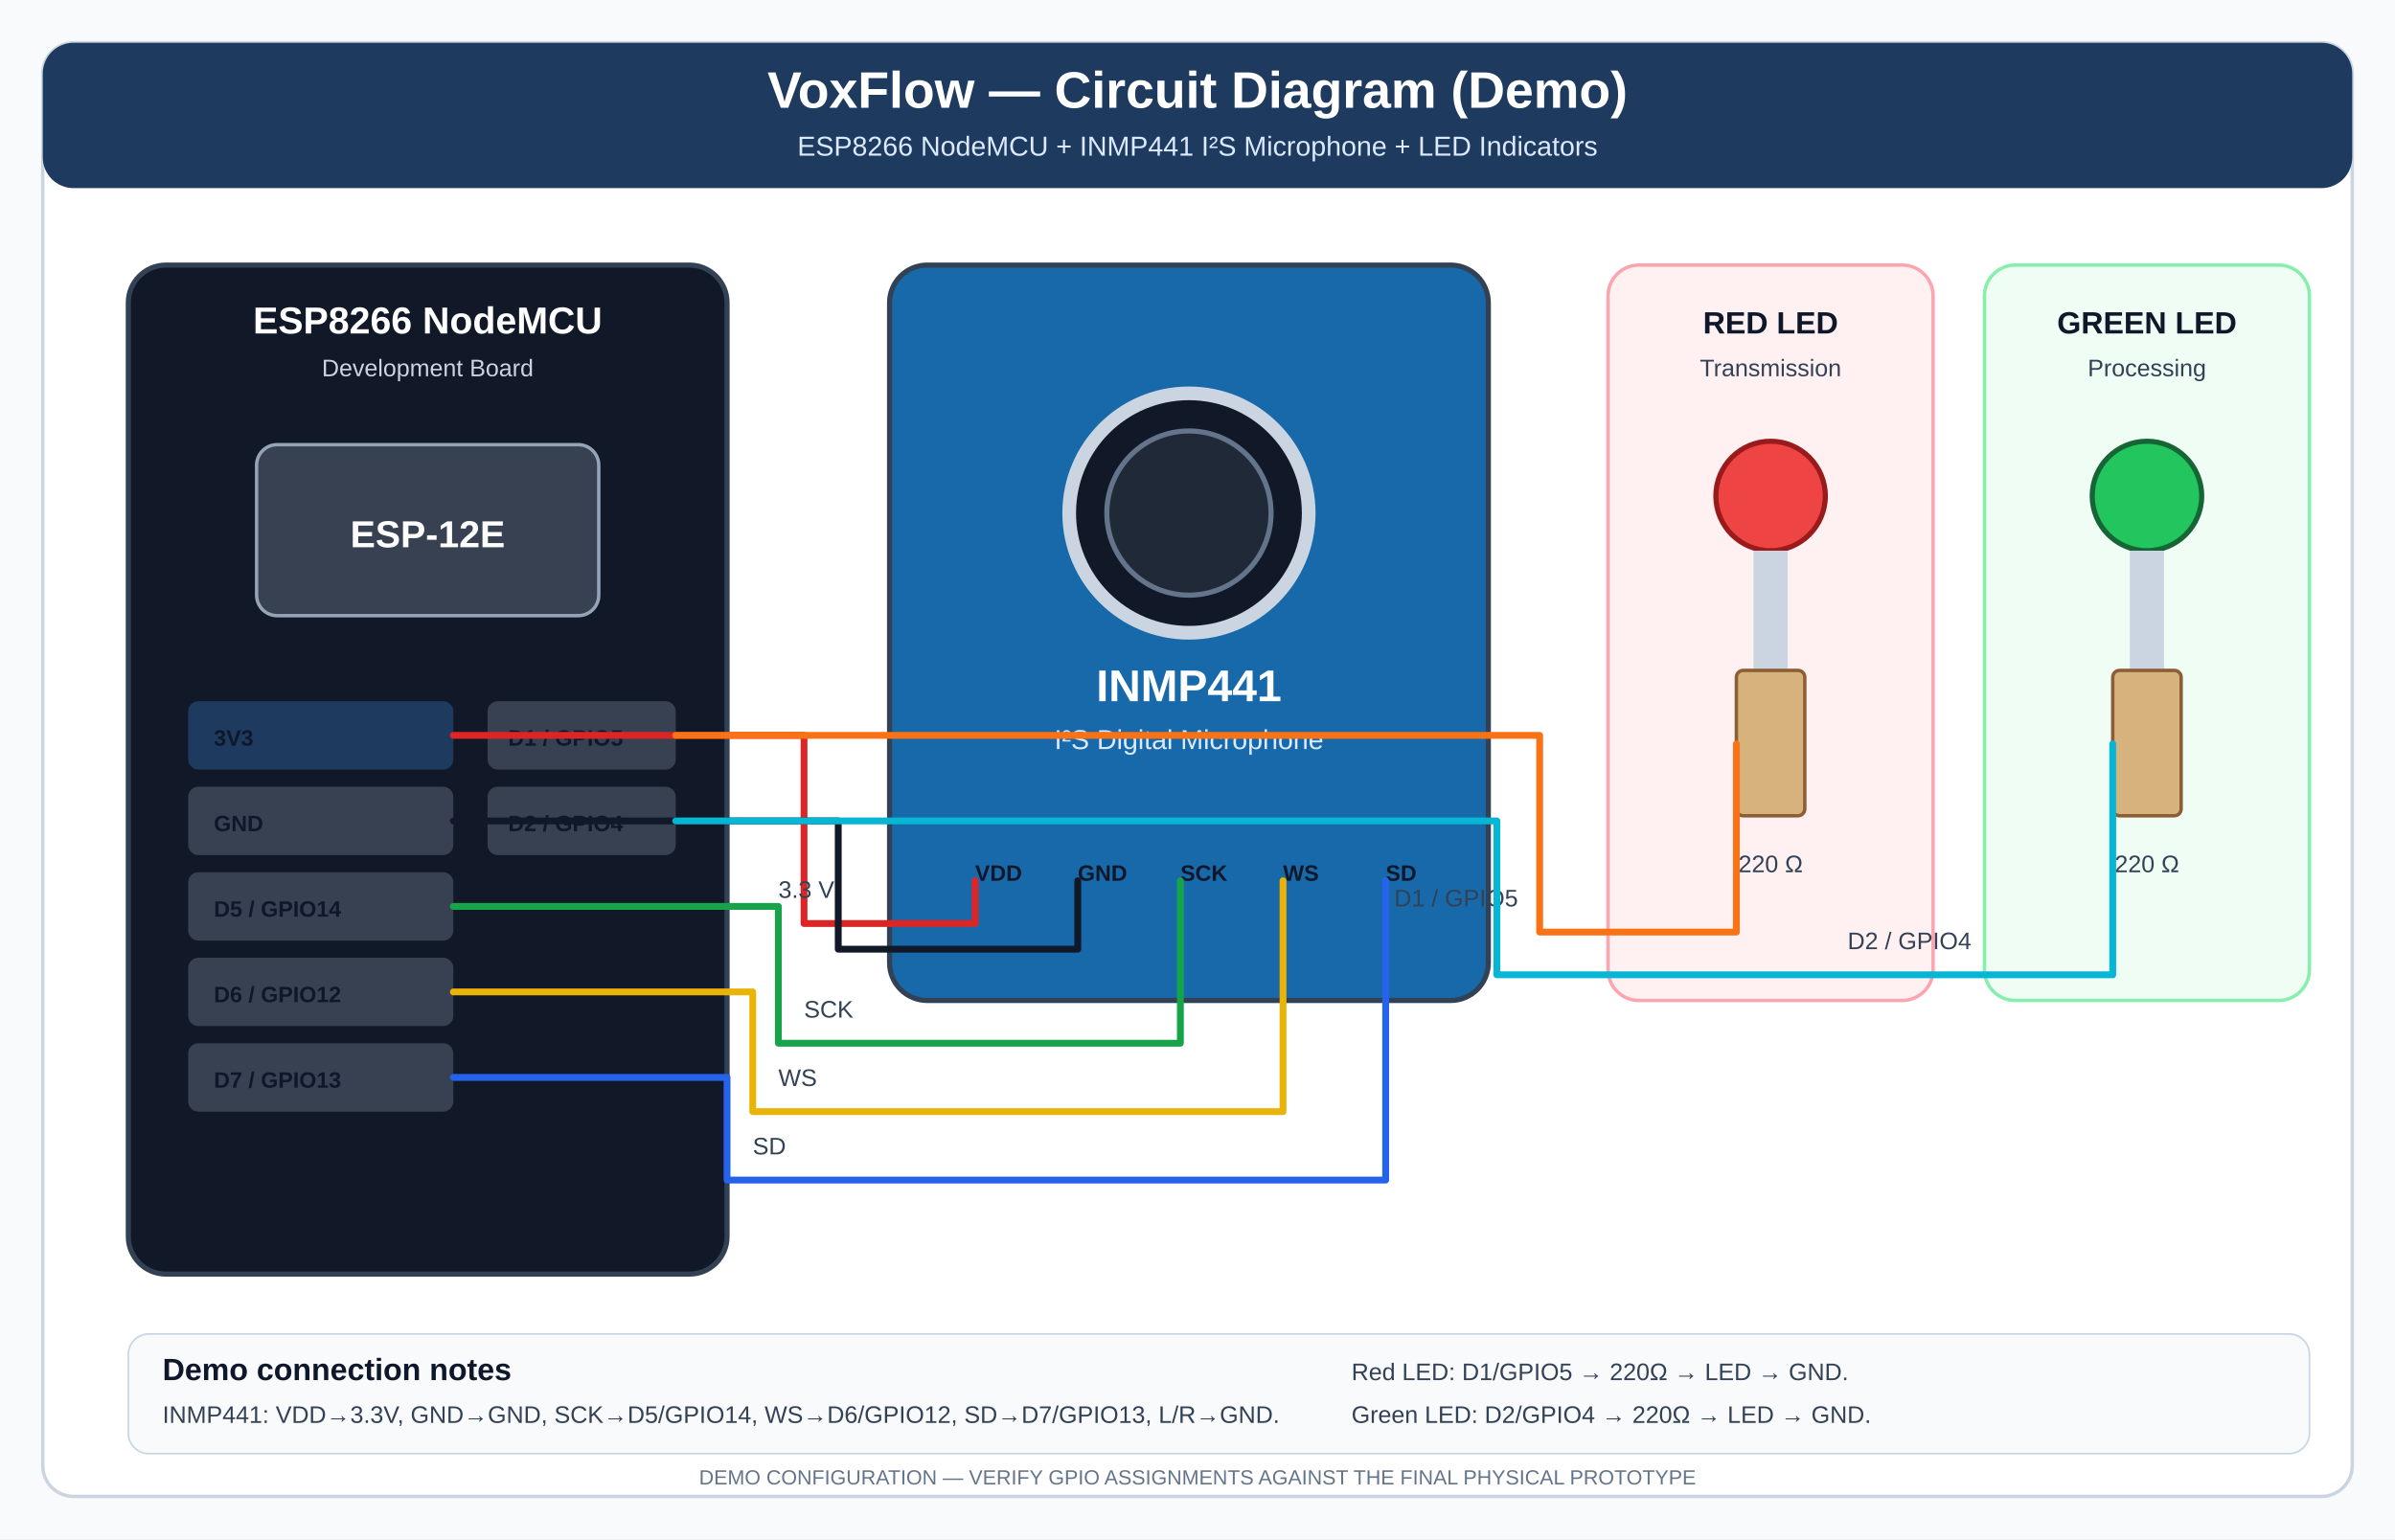
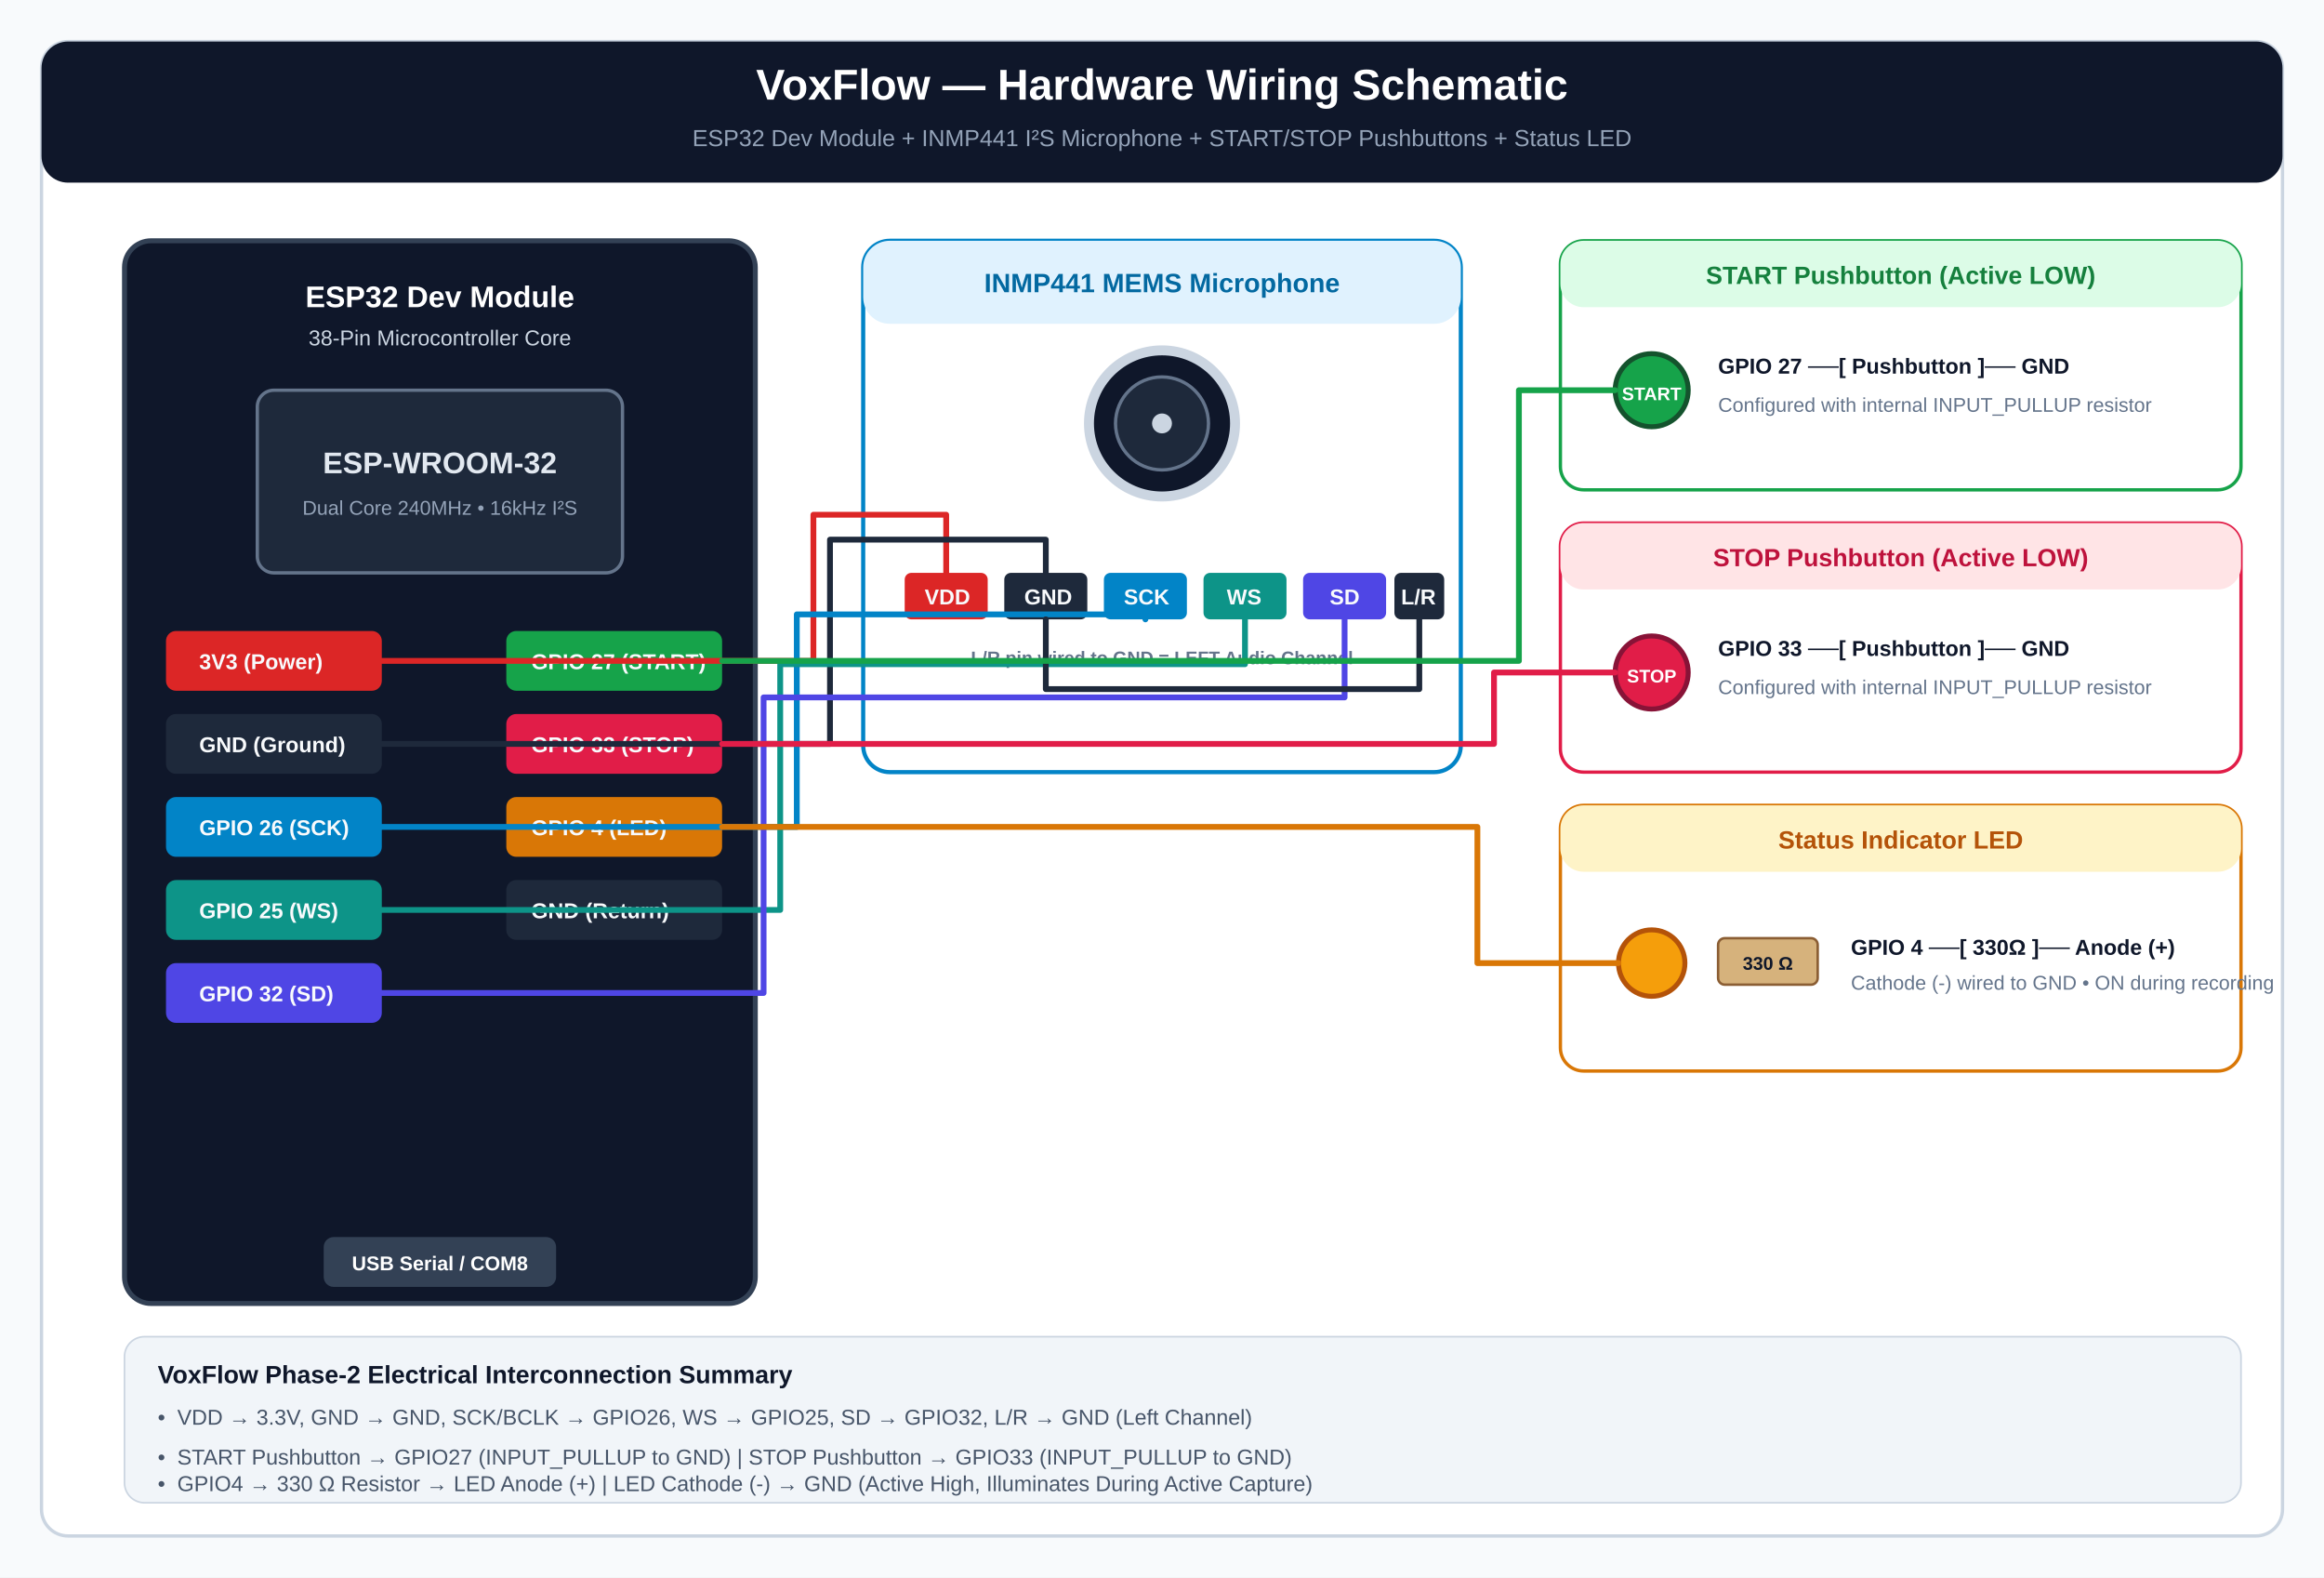
- <svg xmlns="http://www.w3.org/2000/svg" width="1400" height="900" viewBox="0 0 1400 900">
-   <rect width="1400" height="900" fill="#f8fafc" />
-   <rect x="25" y="25" width="1350" height="850" rx="18" fill="white" stroke="#cbd5e1" stroke-width="2" />
-   <rect x="25" y="25" width="1350" height="85" rx="18" fill="#1e3a5f" />
-   <text x="700" y="63" text-anchor="middle" font-family="Arial" font-size="30" font-weight="700" fill="white">VoxFlow — Circuit Diagram (Demo)</text>
-   <text x="700" y="91" text-anchor="middle" font-family="Arial" font-size="16" fill="#dbeafe">ESP8266 NodeMCU + INMP441 I²S Microphone + LED Indicators</text>
+ <svg xmlns="http://www.w3.org/2000/svg" width="1400" height="950" viewBox="0 0 1400 950">
+   <rect width="1400" height="950" fill="#F8FAFC" />
+   <rect x="25" y="25" width="1350" height="900" rx="16" fill="#FFFFFF" stroke="#CBD5E1" stroke-width="2" />
+   <rect x="25" y="25" width="1350" height="85" rx="16" fill="#0F172A" />
+   <text x="700" y="60" text-anchor="middle" font-family="'Plus Jakarta Sans', Arial, sans-serif" font-size="26" font-weight="800" fill="#FFFFFF">VoxFlow — Hardware Wiring Schematic</text>
+   <text x="700" y="88" text-anchor="middle" font-family="'Plus Jakarta Sans', Arial, sans-serif" font-size="14" fill="#94A3B8">ESP32 Dev Module + INMP441 I²S Microphone + START/STOP Pushbuttons + Status LED</text>
  <style>
- .t{font:700 18px Arial;fill:#0f172a}.s{font:14px Arial;fill:#334155}.p{font:700 13px Arial;fill:#0f172a}.w{fill:none;stroke-width:4;stroke-linecap:round;stroke-linejoin:round}
- </style>
-   <rect x="75" y="155" width="350" height="590" rx="22" fill="#111827" stroke="#334155" stroke-width="3" />
-   <text x="250" y="195" text-anchor="middle" font-family="Arial" font-size="22" font-weight="700" fill="white">ESP8266 NodeMCU</text>
-   <text x="250" y="220" text-anchor="middle" font-family="Arial" font-size="14" fill="#cbd5e1">Development Board</text>
-   <rect x="150" y="260" width="200" height="100" rx="12" fill="#374151" stroke="#94a3b8" stroke-width="2" />
-   <text x="250" y="320" text-anchor="middle" font-family="Arial" font-size="22" font-weight="700" fill="white">ESP-12E</text>
-   <g font-family="Arial">
-     <rect x="110" y="410" width="155" height="40" rx="6" fill="#1e3a5f" />
-     <text x="125" y="436" class="p" fill="white">3V3</text>
-     <rect x="110" y="460" width="155" height="40" rx="6" fill="#374151" />
-     <text x="125" y="486" class="p" fill="white">GND</text>
-     <rect x="110" y="510" width="155" height="40" rx="6" fill="#374151" />
-     <text x="125" y="536" class="p" fill="white">D5 / GPIO14</text>
-     <rect x="110" y="560" width="155" height="40" rx="6" fill="#374151" />
-     <text x="125" y="586" class="p" fill="white">D6 / GPIO12</text>
-     <rect x="110" y="610" width="155" height="40" rx="6" fill="#374151" />
-     <text x="125" y="636" class="p" fill="white">D7 / GPIO13</text>
-     <rect x="285" y="410" width="110" height="40" rx="6" fill="#374151" />
-     <text x="297" y="436" class="p" fill="white">D1 / GPIO5</text>
-     <rect x="285" y="460" width="110" height="40" rx="6" fill="#374151" />
-     <text x="297" y="486" class="p" fill="white">D2 / GPIO4</text>
+     .comp-title { font: 800 18px 'Plus Jakarta Sans', Arial, sans-serif; fill: #FFFFFF; }
+     .comp-sub { font: 500 13px 'Plus Jakarta Sans', Arial, sans-serif; fill: #CBD5E1; }
+     .pin-box { fill: #1E293B; rx: 6px; }
+     .pin-txt { font: 700 13px 'Plus Jakarta Sans', Arial, sans-serif; fill: #F8FAFC; }
+     .pin-lbl { font: 600 12px 'Plus Jakarta Sans', Arial, sans-serif; fill: #64748B; }
+     .wire { fill: none; stroke-width: 3.5; stroke-linecap: round; stroke-linejoin: round; }
+     .wire-lbl { font: 700 12px 'Plus Jakarta Sans', Arial, sans-serif; fill: #334155; }
+     .card-title { font: 700 15px 'Plus Jakarta Sans', Arial, sans-serif; fill: #0F172A; }
+     .card-txt { font: 500 13px 'Plus Jakarta Sans', Arial, sans-serif; fill: #475569; }
+   </style>
+   <rect x="75" y="145" width="380" height="640" rx="16" fill="#0F172A" stroke="#334155" stroke-width="3" />
+   <text x="265" y="185" text-anchor="middle" class="comp-title">ESP32 Dev Module</text>
+   <text x="265" y="208" text-anchor="middle" class="comp-sub">38-Pin Microcontroller Core</text>
+   <rect x="155" y="235" width="220" height="110" rx="10" fill="#1E293B" stroke="#64748B" stroke-width="2" />
+   <text x="265" y="285" text-anchor="middle" font-family="Arial, sans-serif" font-size="18" font-weight="700" fill="#E2E8F0">ESP-WROOM-32</text>
+   <text x="265" y="310" text-anchor="middle" font-family="Arial, sans-serif" font-size="12" fill="#94A3B8">Dual Core 240MHz • 16kHz I²S</text>
+   <rect x="100" y="380" width="130" height="36" rx="6" fill="#DC2626" />
+   <text x="120" y="403" class="pin-txt">3V3 (Power)</text>
+   <rect x="100" y="430" width="130" height="36" rx="6" fill="#1E293B" />
+   <text x="120" y="453" class="pin-txt">GND (Ground)</text>
+   <rect x="100" y="480" width="130" height="36" rx="6" fill="#0284C7" />
+   <text x="120" y="503" class="pin-txt">GPIO 26 (SCK)</text>
+   <rect x="100" y="530" width="130" height="36" rx="6" fill="#0D9488" />
+   <text x="120" y="553" class="pin-txt">GPIO 25 (WS)</text>
+   <rect x="100" y="580" width="130" height="36" rx="6" fill="#4F46E5" />
+   <text x="120" y="603" class="pin-txt">GPIO 32 (SD)</text>
+   <rect x="305" y="380" width="130" height="36" rx="6" fill="#16A34A" />
+   <text x="320" y="403" class="pin-txt">GPIO 27 (START)</text>
+   <rect x="305" y="430" width="130" height="36" rx="6" fill="#E11D48" />
+   <text x="320" y="453" class="pin-txt">GPIO 33 (STOP)</text>
+   <rect x="305" y="480" width="130" height="36" rx="6" fill="#D97706" />
+   <text x="320" y="503" class="pin-txt">GPIO 4 (LED)</text>
+   <rect x="305" y="530" width="130" height="36" rx="6" fill="#1E293B" />
+   <text x="320" y="553" class="pin-txt">GND (Return)</text>
+   <rect x="195" y="745" width="140" height="30" rx="6" fill="#334155" />
+   <text x="265" y="765" text-anchor="middle" font-family="Arial" font-size="12" font-weight="700" fill="#FFFFFF">USB Serial / COM8</text>
+   <rect x="520" y="145" width="360" height="320" rx="16" fill="#FFFFFF" stroke="#0284C7" stroke-width="2.5" />
+   <rect x="520" y="145" width="360" height="50" rx="16" fill="#E0F2FE" />
+   <text x="700" y="176" text-anchor="middle" font-family="'Plus Jakarta Sans', Arial, sans-serif" font-size="16" font-weight="800" fill="#0369A1">INMP441 MEMS Microphone</text>
+   <circle cx="700" cy="255" r="44" fill="#0F172A" stroke="#CBD5E1" stroke-width="6" />
+   <circle cx="700" cy="255" r="28" fill="#1E293B" stroke="#64748B" stroke-width="2" />
+   <circle cx="700" cy="255" r="6" fill="#CBD5E1" />
+   <g font-family="'Plus Jakarta Sans', Arial, sans-serif">
+     <rect x="545" y="345" width="50" height="28" rx="4" fill="#DC2626" />
+     <text x="557" y="364" class="pin-txt" font-size="11">VDD</text>
+     <rect x="605" y="345" width="50" height="28" rx="4" fill="#1E293B" />
+     <text x="617" y="364" class="pin-txt" font-size="11">GND</text>
+     <rect x="665" y="345" width="50" height="28" rx="4" fill="#0284C7" />
+     <text x="677" y="364" class="pin-txt" font-size="11">SCK</text>
+     <rect x="725" y="345" width="50" height="28" rx="4" fill="#0D9488" />
+     <text x="739" y="364" class="pin-txt" font-size="11">WS</text>
+     <rect x="785" y="345" width="50" height="28" rx="4" fill="#4F46E5" />
+     <text x="801" y="364" class="pin-txt" font-size="11">SD</text>
+     <rect x="840" y="345" width="30" height="28" rx="4" fill="#1E293B" />
+     <text x="844" y="364" class="pin-txt" font-size="10">L/R</text>
  </g>
-   <rect x="520" y="155" width="350" height="430" rx="22" fill="#1769aa" stroke="#334155" stroke-width="3" />
-   <circle cx="695" cy="300" r="70" fill="#111827" stroke="#cbd5e1" stroke-width="8" />
-   <circle cx="695" cy="300" r="48" fill="#1f2937" stroke="#64748b" stroke-width="3" />
-   <text x="695" y="410" text-anchor="middle" font-family="Arial" font-size="26" font-weight="700" fill="white">INMP441</text>
-   <text x="695" y="438" text-anchor="middle" font-family="Arial" font-size="16" fill="#dbeafe">I²S Digital Microphone</text>
-   <g font-family="Arial">
-     <text x="570" y="515" class="p" fill="white">VDD</text>
-     <text x="630" y="515" class="p" fill="white">GND</text>
-     <text x="690" y="515" class="p" fill="white">SCK</text>
-     <text x="750" y="515" class="p" fill="white">WS</text>
-     <text x="810" y="515" class="p" fill="white">SD</text>
-   </g>
-   <rect x="940" y="155" width="190" height="430" rx="18" fill="#fff1f2" stroke="#fda4af" stroke-width="2" />
-   <text x="1035" y="195" text-anchor="middle" class="t">RED LED</text>
-   <text x="1035" y="220" text-anchor="middle" class="s">Transmission</text>
-   <circle cx="1035" cy="290" r="32" fill="#ef4444" stroke="#991b1b" stroke-width="3" />
-   <rect x="1025" y="322" width="20" height="70" fill="#cbd5e1" />
-   <rect x="1015" y="392" width="40" height="85" rx="4" fill="#d6b27c" stroke="#8b5e34" stroke-width="2" />
-   <text x="1035" y="510" text-anchor="middle" class="s">220 Ω</text>
-   <rect x="1160" y="155" width="190" height="430" rx="18" fill="#f0fdf4" stroke="#86efac" stroke-width="2" />
-   <text x="1255" y="195" text-anchor="middle" class="t">GREEN LED</text>
-   <text x="1255" y="220" text-anchor="middle" class="s">Processing</text>
-   <circle cx="1255" cy="290" r="32" fill="#22c55e" stroke="#166534" stroke-width="3" />
-   <rect x="1245" y="322" width="20" height="70" fill="#cbd5e1" />
-   <rect x="1235" y="392" width="40" height="85" rx="4" fill="#d6b27c" stroke="#8b5e34" stroke-width="2" />
-   <text x="1255" y="510" text-anchor="middle" class="s">220 Ω</text>
-   <path d="M265 430 H470 V540 H570 V515" class="w" stroke="#dc2626" />
-   <text x="455" y="525" class="s" fill="#b91c1c">3.3 V</text>
-   <path d="M265 480 H490 V555 H630 V515" class="w" stroke="#111827" />
-   <path d="M265 530 H455 V610 H690 V515" class="w" stroke="#16a34a" />
-   <text x="470" y="595" class="s" fill="#15803d">SCK</text>
-   <path d="M265 580 H440 V650 H750 V515" class="w" stroke="#eab308" />
-   <text x="455" y="635" class="s" fill="#a16207">WS</text>
-   <path d="M265 630 H425 V690 H810 V515" class="w" stroke="#2563eb" />
-   <text x="440" y="675" class="s" fill="#1d4ed8">SD</text>
-   <path d="M395 430 H900 V545 H1015 V435" class="w" stroke="#f97316" />
-   <text x="815" y="530" class="s" fill="#c2410c">D1 / GPIO5</text>
-   <path d="M395 480 H875 V570 H1235 V435" class="w" stroke="#06b6d4" />
-   <text x="1080" y="555" class="s" fill="#0e7490">D2 / GPIO4</text>
-   <rect x="75" y="780" width="1275" height="70" rx="12" fill="#f8fafc" stroke="#cbd5e1" />
-   <text x="95" y="807" class="t" font-size="16">Demo connection notes</text>
-   <text x="95" y="832" class="s">INMP441: VDD→3.3V, GND→GND, SCK→D5/GPIO14, WS→D6/GPIO12, SD→D7/GPIO13, L/R→GND.</text>
-   <text x="790" y="807" class="s">Red LED: D1/GPIO5 → 220Ω → LED → GND.</text>
-   <text x="790" y="832" class="s">Green LED: D2/GPIO4 → 220Ω → LED → GND.</text>
-   <text x="700" y="868" text-anchor="middle" font-family="Arial" font-size="12" fill="#64748b">DEMO CONFIGURATION — VERIFY GPIO ASSIGNMENTS AGAINST THE FINAL PHYSICAL PROTOTYPE</text>
+   <text x="700" y="400" text-anchor="middle" font-family="'Plus Jakarta Sans', Arial, sans-serif" font-size="11" font-weight="600" fill="#64748B">L/R pin wired to GND = LEFT Audio Channel</text>
+   <rect x="940" y="145" width="410" height="150" rx="14" fill="#FFFFFF" stroke="#16A34A" stroke-width="2" />
+   <rect x="940" y="145" width="410" height="40" rx="14" fill="#DCFCE7" />
+   <text x="1145" y="171" text-anchor="middle" font-family="'Plus Jakarta Sans', Arial, sans-serif" font-size="15" font-weight="800" fill="#15803D">START Pushbutton (Active LOW)</text>
+   <circle cx="995" cy="235" r="22" fill="#16A34A" stroke="#14532D" stroke-width="3" />
+   <text x="995" y="241" text-anchor="middle" font-family="Arial" font-size="11" font-weight="800" fill="#FFFFFF">START</text>
+   <text x="1035" y="225" font-family="'Plus Jakarta Sans', Arial, sans-serif" font-size="13" font-weight="700" fill="#0F172A">GPIO 27 ──[ Pushbutton ]── GND</text>
+   <text x="1035" y="248" font-family="'Plus Jakarta Sans', Arial, sans-serif" font-size="12" fill="#64748B">Configured with internal INPUT_PULLUP resistor</text>
+   <rect x="940" y="315" width="410" height="150" rx="14" fill="#FFFFFF" stroke="#E11D48" stroke-width="2" />
+   <rect x="940" y="315" width="410" height="40" rx="14" fill="#FFE4E6" />
+   <text x="1145" y="341" text-anchor="middle" font-family="'Plus Jakarta Sans', Arial, sans-serif" font-size="15" font-weight="800" fill="#BE123C">STOP Pushbutton (Active LOW)</text>
+   <circle cx="995" cy="405" r="22" fill="#E11D48" stroke="#881337" stroke-width="3" />
+   <text x="995" y="411" text-anchor="middle" font-family="Arial" font-size="11" font-weight="800" fill="#FFFFFF">STOP</text>
+   <text x="1035" y="395" font-family="'Plus Jakarta Sans', Arial, sans-serif" font-size="13" font-weight="700" fill="#0F172A">GPIO 33 ──[ Pushbutton ]── GND</text>
+   <text x="1035" y="418" font-family="'Plus Jakarta Sans', Arial, sans-serif" font-size="12" fill="#64748B">Configured with internal INPUT_PULLUP resistor</text>
+   <rect x="940" y="485" width="410" height="160" rx="14" fill="#FFFFFF" stroke="#D97706" stroke-width="2" />
+   <rect x="940" y="485" width="410" height="40" rx="14" fill="#FEF3C7" />
+   <text x="1145" y="511" text-anchor="middle" font-family="'Plus Jakarta Sans', Arial, sans-serif" font-size="15" font-weight="800" fill="#B45309">Status Indicator LED</text>
+   <circle cx="995" cy="580" r="20" fill="#F59E0B" stroke="#B45309" stroke-width="3" />
+   <rect x="1035" y="565" width="60" height="28" rx="4" fill="#D6B27C" stroke="#8B5E34" stroke-width="1.5" />
+   <text x="1065" y="584" text-anchor="middle" font-family="Arial" font-size="11" font-weight="800" fill="#0F172A">330 Ω</text>
+   <text x="1115" y="575" font-family="'Plus Jakarta Sans', Arial, sans-serif" font-size="13" font-weight="700" fill="#0F172A">GPIO 4 ──[ 330Ω ]── Anode (+)</text>
+   <text x="1115" y="596" font-family="'Plus Jakarta Sans', Arial, sans-serif" font-size="12" fill="#64748B">Cathode (-) wired to GND • ON during recording</text>
+   <path d="M230 398 H490 V310 H570 V345" class="wire" stroke="#DC2626" />
+   <path d="M230 448 H500 V325 H630 V345" class="wire" stroke="#1E293B" />
+   <path d="M230 498 H480 V370 H690 V373" class="wire" stroke="#0284C7" />
+   <path d="M230 548 H470 V400 H750 V373" class="wire" stroke="#0D9488" />
+   <path d="M230 598 H460 V420 H810 V373" class="wire" stroke="#4F46E5" />
+   <path d="M855 373 V415 H630 V373" class="wire" stroke="#1E293B" stroke-width="2.5" />
+   <path d="M435 398 H915 V235 H973" class="wire" stroke="#16A34A" />
+   <path d="M435 448 H900 V405 H973" class="wire" stroke="#E11D48" />
+   <path d="M435 498 H890 V580 H975" class="wire" stroke="#D97706" />
+   <rect x="75" y="805" width="1275" height="100" rx="12" fill="#F1F5F9" stroke="#CBD5E1" />
+   <text x="95" y="833" class="card-title">VoxFlow Phase-2 Electrical Interconnection Summary</text>
+   <text x="95" y="858" class="card-txt">• <b>INMP441 I²S Mic:</b> VDD → 3.3V, GND → GND, SCK/BCLK → GPIO26, WS → GPIO25, SD → GPIO32, L/R → GND (Left Channel)</text>
+   <text x="95" y="882" class="card-txt">• <b>Control Interface:</b> START Pushbutton → GPIO27 (INPUT_PULLUP to GND) | STOP Pushbutton → GPIO33 (INPUT_PULLUP to GND)</text>
+   <text x="95" y="898" class="card-txt">• <b>Status Indicator:</b> GPIO4 → 330 Ω Resistor → LED Anode (+) | LED Cathode (-) → GND (Active High, Illuminates During Active Capture)</text>
</svg>
